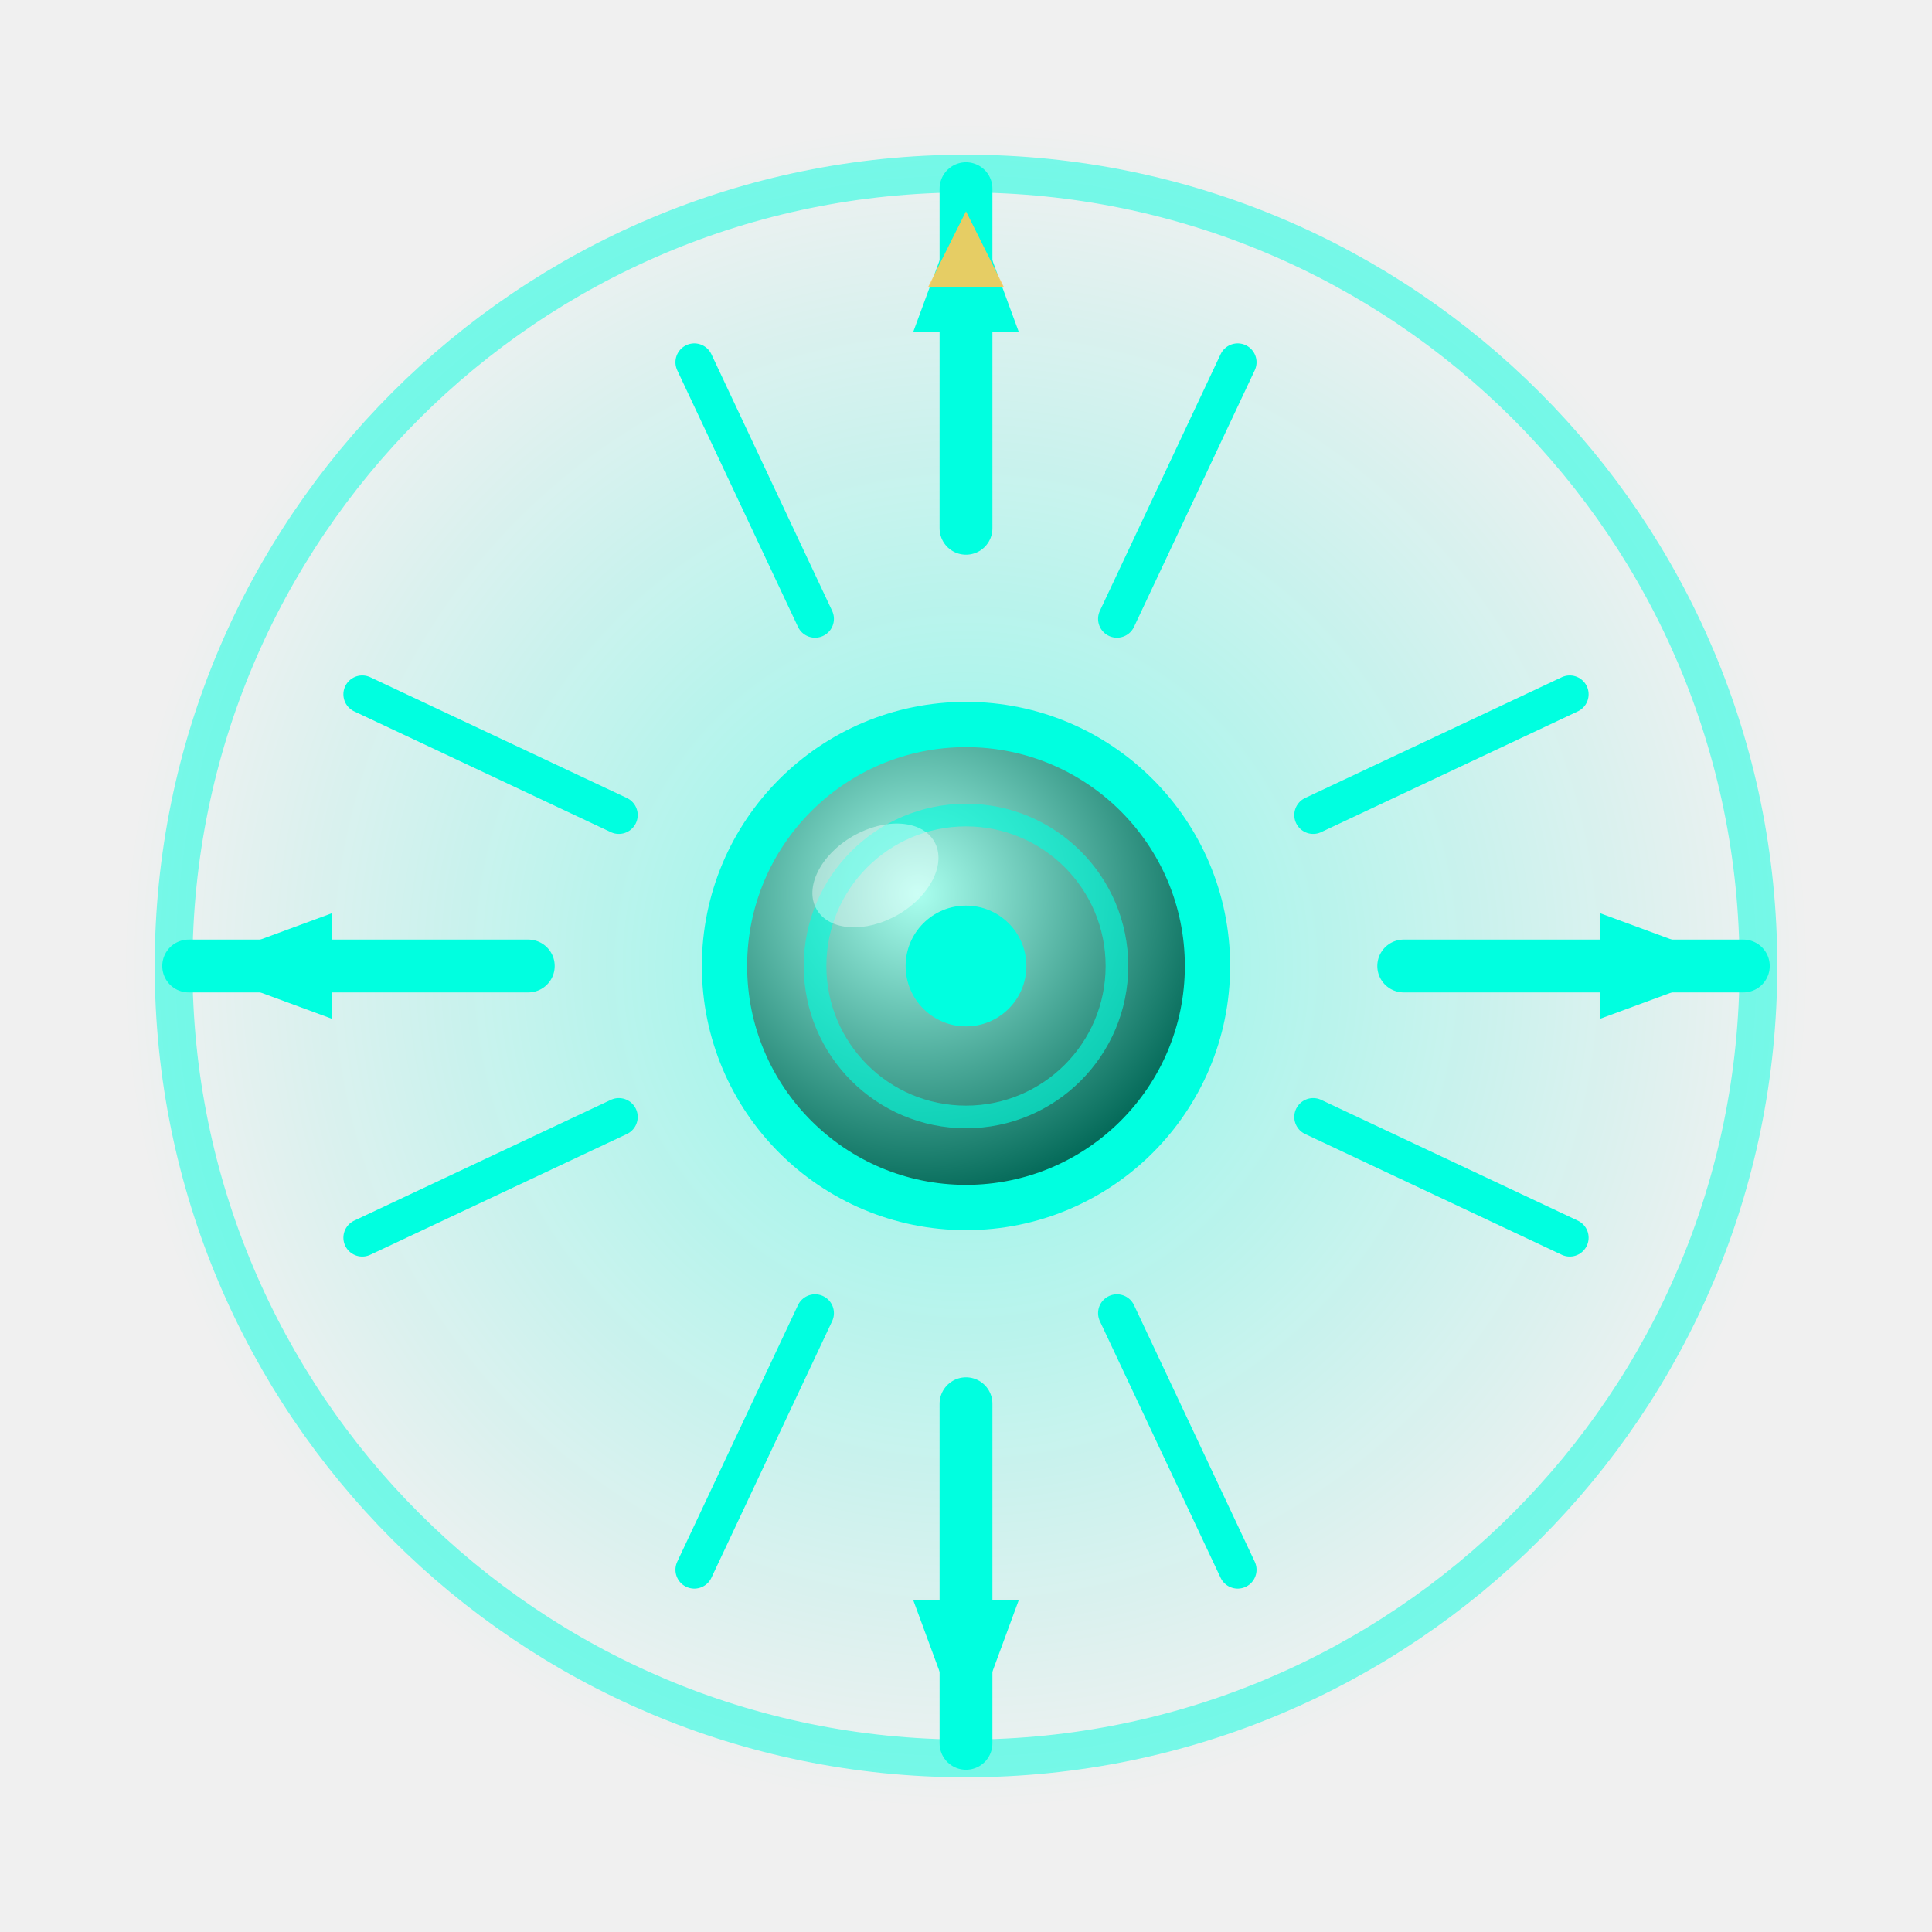
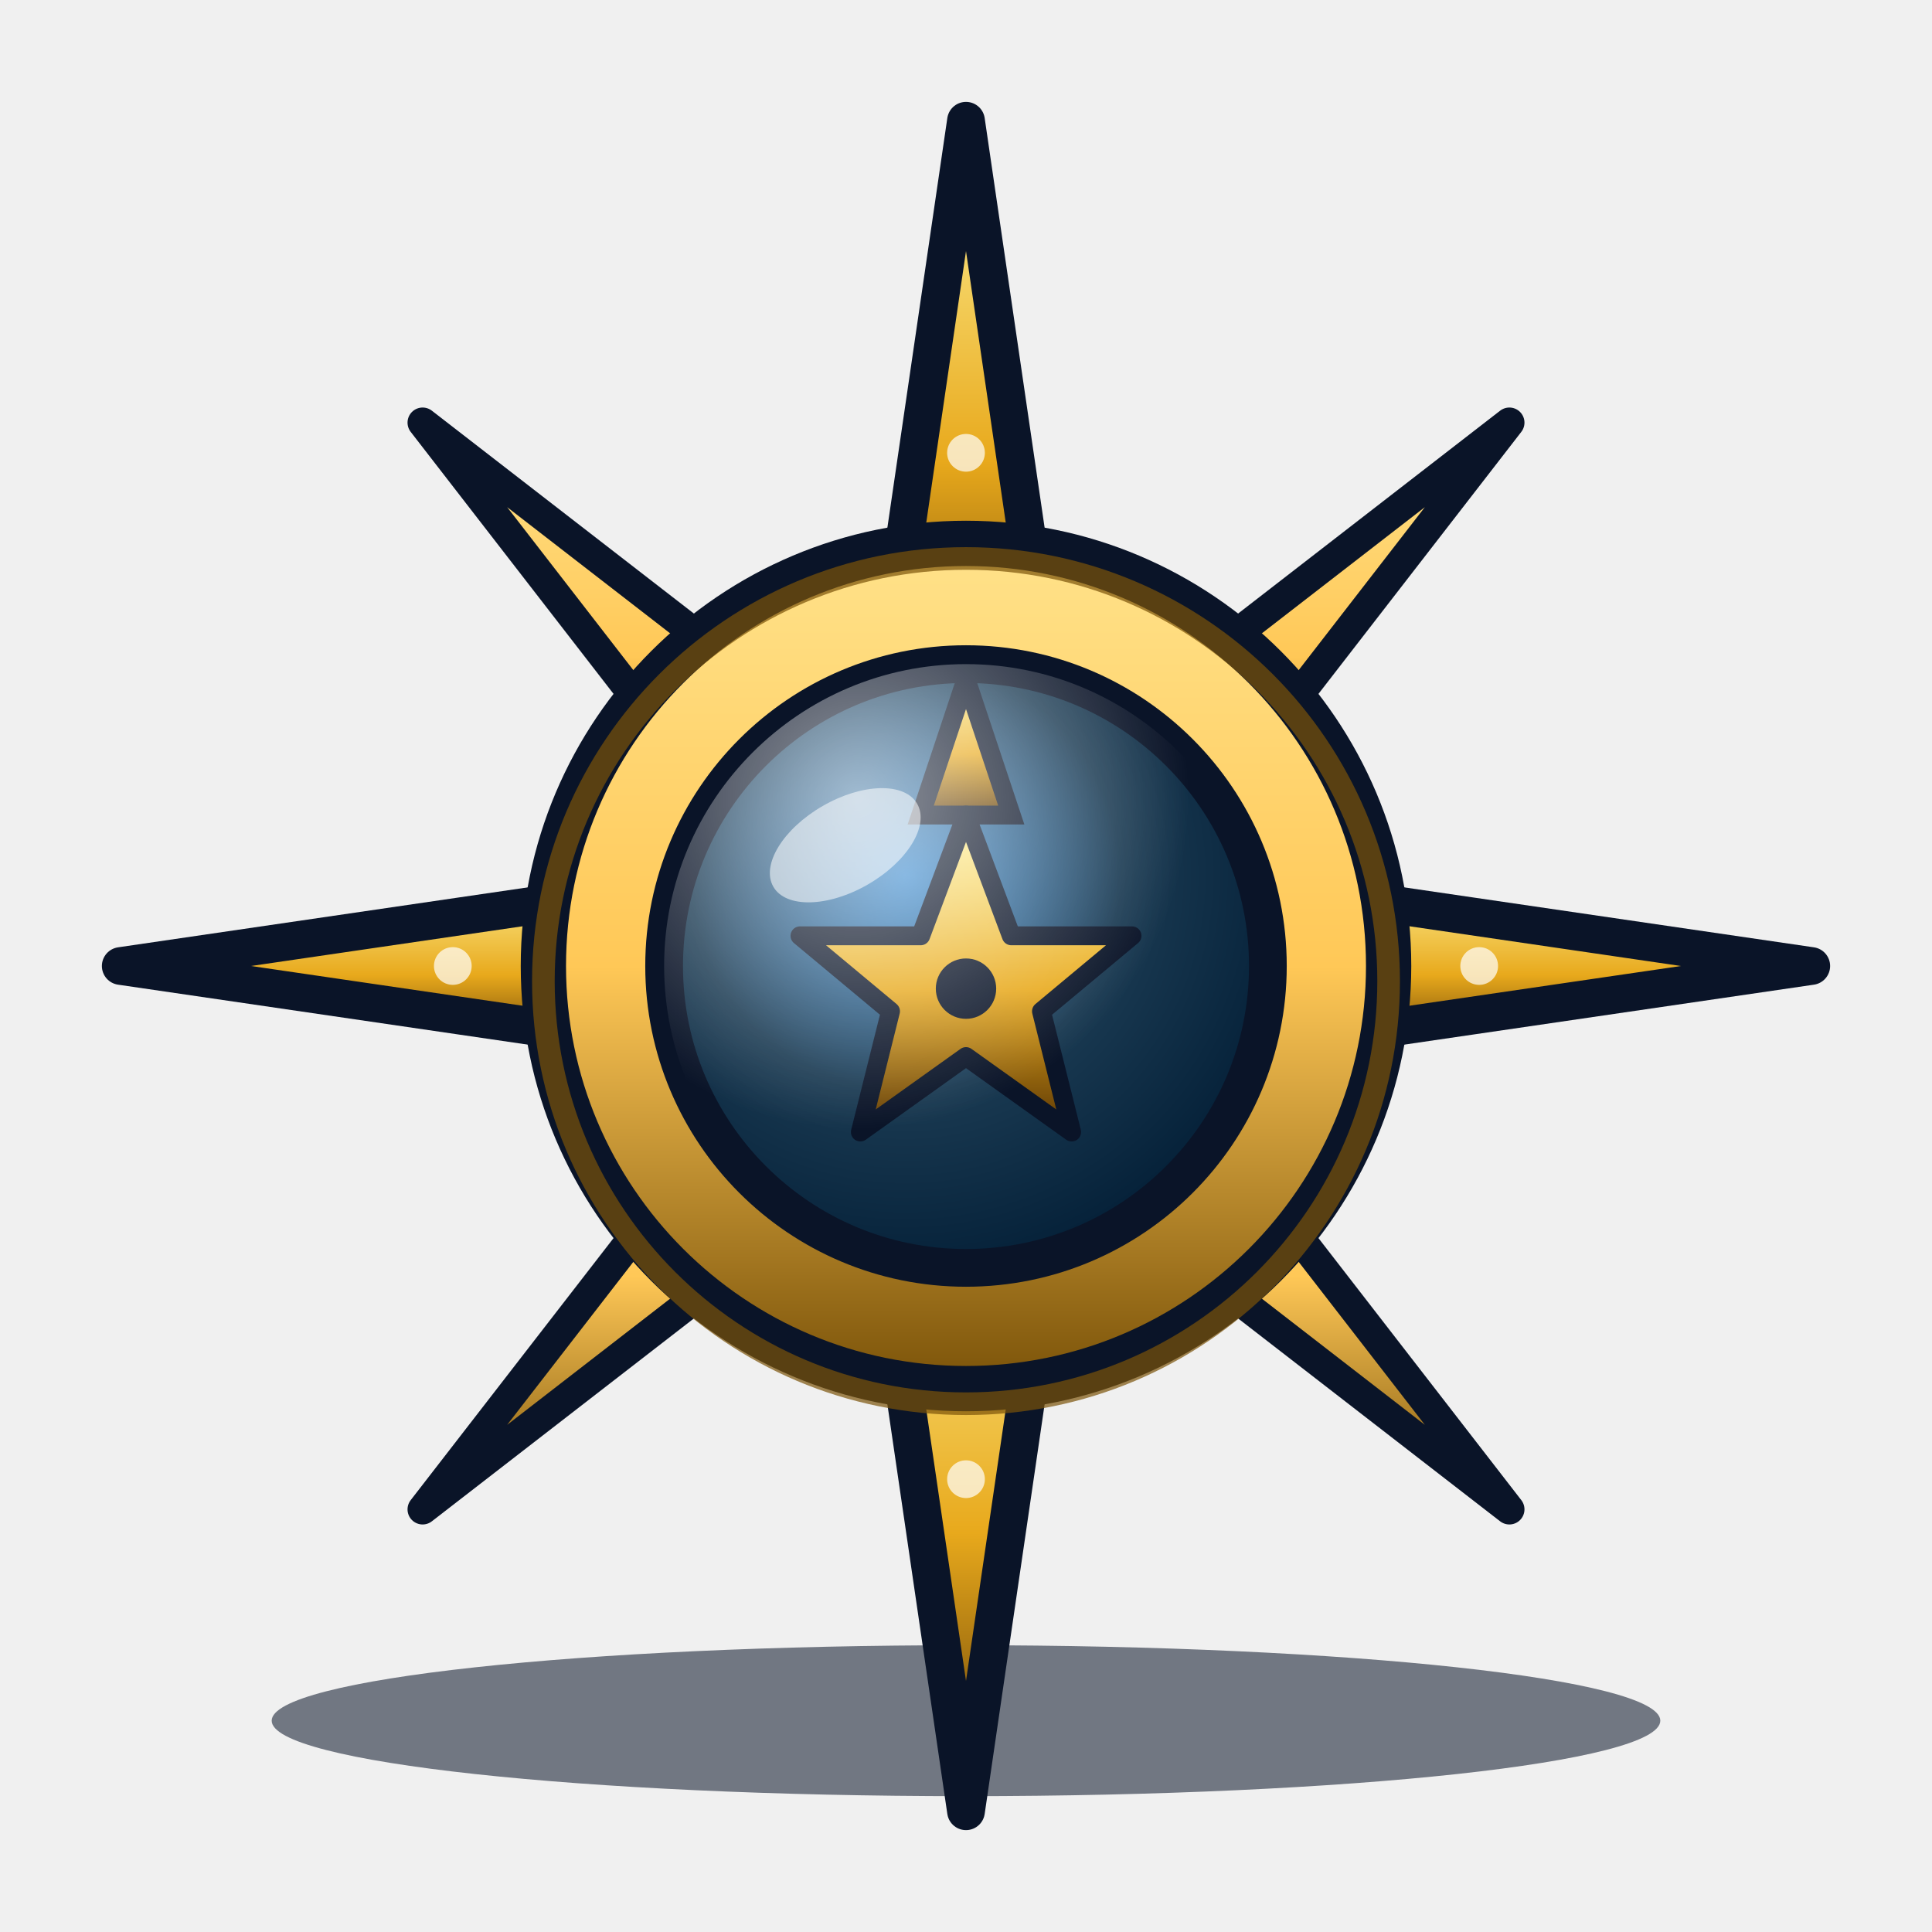
<svg xmlns="http://www.w3.org/2000/svg" viewBox="0 0 256 256" width="256" height="256">
  <defs>
-     <radialGradient id="glowS" cx="50%" cy="50%" r="50%">
-       <stop offset="0%" stop-color="#00ffe0" stop-opacity="0.4" />
-       <stop offset="100%" stop-color="#00ffe0" stop-opacity="0" />
+     <linearGradient id="bScg" x1="0" y1="0" x2="0" y2="1">
+       <stop offset="0" stop-color="#ffe28a" />
+       <stop offset="0.5" stop-color="#ffc857" />
+       <stop offset="1" stop-color="#7a5208" />
+     </linearGradient>
+     <linearGradient id="bSc2" x1="0" y1="0" x2="0" y2="1">
+       <stop offset="0" stop-color="#fff39a" />
+       <stop offset="0.55" stop-color="#e8a91c" />
+       <stop offset="1" stop-color="#5a3604" />
+     </linearGradient>
+     <radialGradient id="bSb" cx="40%" cy="35%" r="65%">
+       <stop offset="0" stop-color="#3a8acf" />
+       <stop offset="0.55" stop-color="#1a3a52" />
+       <stop offset="1" stop-color="#06223a" />
    </radialGradient>
-     <radialGradient id="starS" cx="40%" cy="35%" r="65%">
-       <stop offset="0%" stop-color="#aaffef" />
-       <stop offset="100%" stop-color="#006655" />
+     <radialGradient id="hlSc" cx="32%" cy="22%" r="55%">
+       <stop offset="0" stop-color="#ffffff" stop-opacity="0.55" />
+       <stop offset="1" stop-color="#ffffff" stop-opacity="0" />
    </radialGradient>
  </defs>
-   <ellipse cx="128" cy="128" rx="112" ry="112" fill="url(#glowS)" />
-   <circle cx="128" cy="128" r="105" fill="none" stroke="#00ffe0" stroke-width="5" opacity="0.5" />
-   <line x1="128" y1="25" x2="128" y2="70" stroke="#00ffe0" stroke-width="7" stroke-linecap="round" />
-   <line x1="128" y1="186" x2="128" y2="231" stroke="#00ffe0" stroke-width="7" stroke-linecap="round" />
-   <line x1="25" y1="128" x2="70" y2="128" stroke="#00ffe0" stroke-width="7" stroke-linecap="round" />
-   <line x1="186" y1="128" x2="231" y2="128" stroke="#00ffe0" stroke-width="7" stroke-linecap="round" />
-   <line x1="164" y1="48" x2="148" y2="82" stroke="#00ffe0" stroke-width="5" stroke-linecap="round" />
-   <line x1="208" y1="92" x2="174" y2="108" stroke="#00ffe0" stroke-width="5" stroke-linecap="round" />
-   <line x1="208" y1="164" x2="174" y2="148" stroke="#00ffe0" stroke-width="5" stroke-linecap="round" />
-   <line x1="164" y1="208" x2="148" y2="174" stroke="#00ffe0" stroke-width="5" stroke-linecap="round" />
-   <line x1="92" y1="208" x2="108" y2="174" stroke="#00ffe0" stroke-width="5" stroke-linecap="round" />
-   <line x1="48" y1="164" x2="82" y2="148" stroke="#00ffe0" stroke-width="5" stroke-linecap="round" />
-   <line x1="48" y1="92" x2="82" y2="108" stroke="#00ffe0" stroke-width="5" stroke-linecap="round" />
-   <line x1="92" y1="48" x2="108" y2="82" stroke="#00ffe0" stroke-width="5" stroke-linecap="round" />
-   <polygon points="128,25 121,44 135,44" fill="#00ffe0" />
-   <polygon points="128,231 121,212 135,212" fill="#00ffe0" />
-   <polygon points="25,128 44,121 44,135" fill="#00ffe0" />
-   <polygon points="231,128 212,121 212,135" fill="#00ffe0" />
-   <circle cx="128" cy="128" r="32" fill="url(#starS)" stroke="#00ffe0" stroke-width="6" />
-   <circle cx="128" cy="128" r="20" fill="none" stroke="#00ffe0" stroke-width="3" opacity="0.6" />
-   <circle cx="128" cy="128" r="8" fill="#00ffe0" />
-   <polygon points="128,28 123,38 133,38" fill="#ffc857" opacity="0.9" />
-   <ellipse cx="116" cy="116" rx="9" ry="6" fill="white" opacity="0.4" transform="rotate(-30,116,116)" />
+   <ellipse cx="128" cy="228" rx="92" ry="10" fill="#0a1428" opacity="0.55" />
+   <g fill="url(#bSc2)" stroke="#0a1428" stroke-width="5" stroke-linejoin="round">
+     <polygon points="128,16 116,98 140,98" />
+     <polygon points="240,128 158,116 158,140" />
+     <polygon points="128,240 116,158 140,158" />
+     <polygon points="16,128 98,116 98,140" />
+   </g>
+   <g fill="url(#bScg)" stroke="#0a1428" stroke-width="4" stroke-linejoin="round">
+     <polygon points="200,56 138,104 152,118" />
+     <polygon points="200,200 138,152 152,138" />
+     <polygon points="56,200 118,152 104,138" />
+     <polygon points="56,56 118,104 104,118" />
+   </g>
+   <circle cx="128" cy="128" r="56" fill="url(#bScg)" stroke="#0a1428" stroke-width="6" />
+   <circle cx="128" cy="128" r="56" fill="none" stroke="#7a5208" stroke-width="3" opacity="0.7" transform="translate(0,2)" />
+   <circle cx="128" cy="128" r="40" fill="url(#bSb)" stroke="#0a1428" stroke-width="5" />
+   <polygon points="128,90 122,108 134,108" fill="url(#bSc2)" stroke="#0a1428" stroke-width="2.5" />
+   <polygon points="128,108 134,124 150,124 138,134 142,150 128,140 114,150 118,134 106,124 122,124" fill="url(#bSc2)" stroke="#0a1428" stroke-width="2.5" stroke-linejoin="round" />
+   <circle cx="128" cy="131" r="4" fill="#0a1428" />
+   <g fill="#ffffff" opacity="0.7">
+     <circle cx="128" cy="60" r="2.5" />
+     <circle cx="128" cy="196" r="2.5" />
+     <circle cx="60" cy="128" r="2.5" />
+     <circle cx="196" cy="128" r="2.5" />
+   </g>
+   <circle cx="128" cy="128" r="40" fill="url(#hlSc)" />
+   <ellipse cx="112" cy="112" rx="11" ry="6" fill="#ffffff" opacity="0.55" transform="rotate(-30 112 112)" />
</svg>
